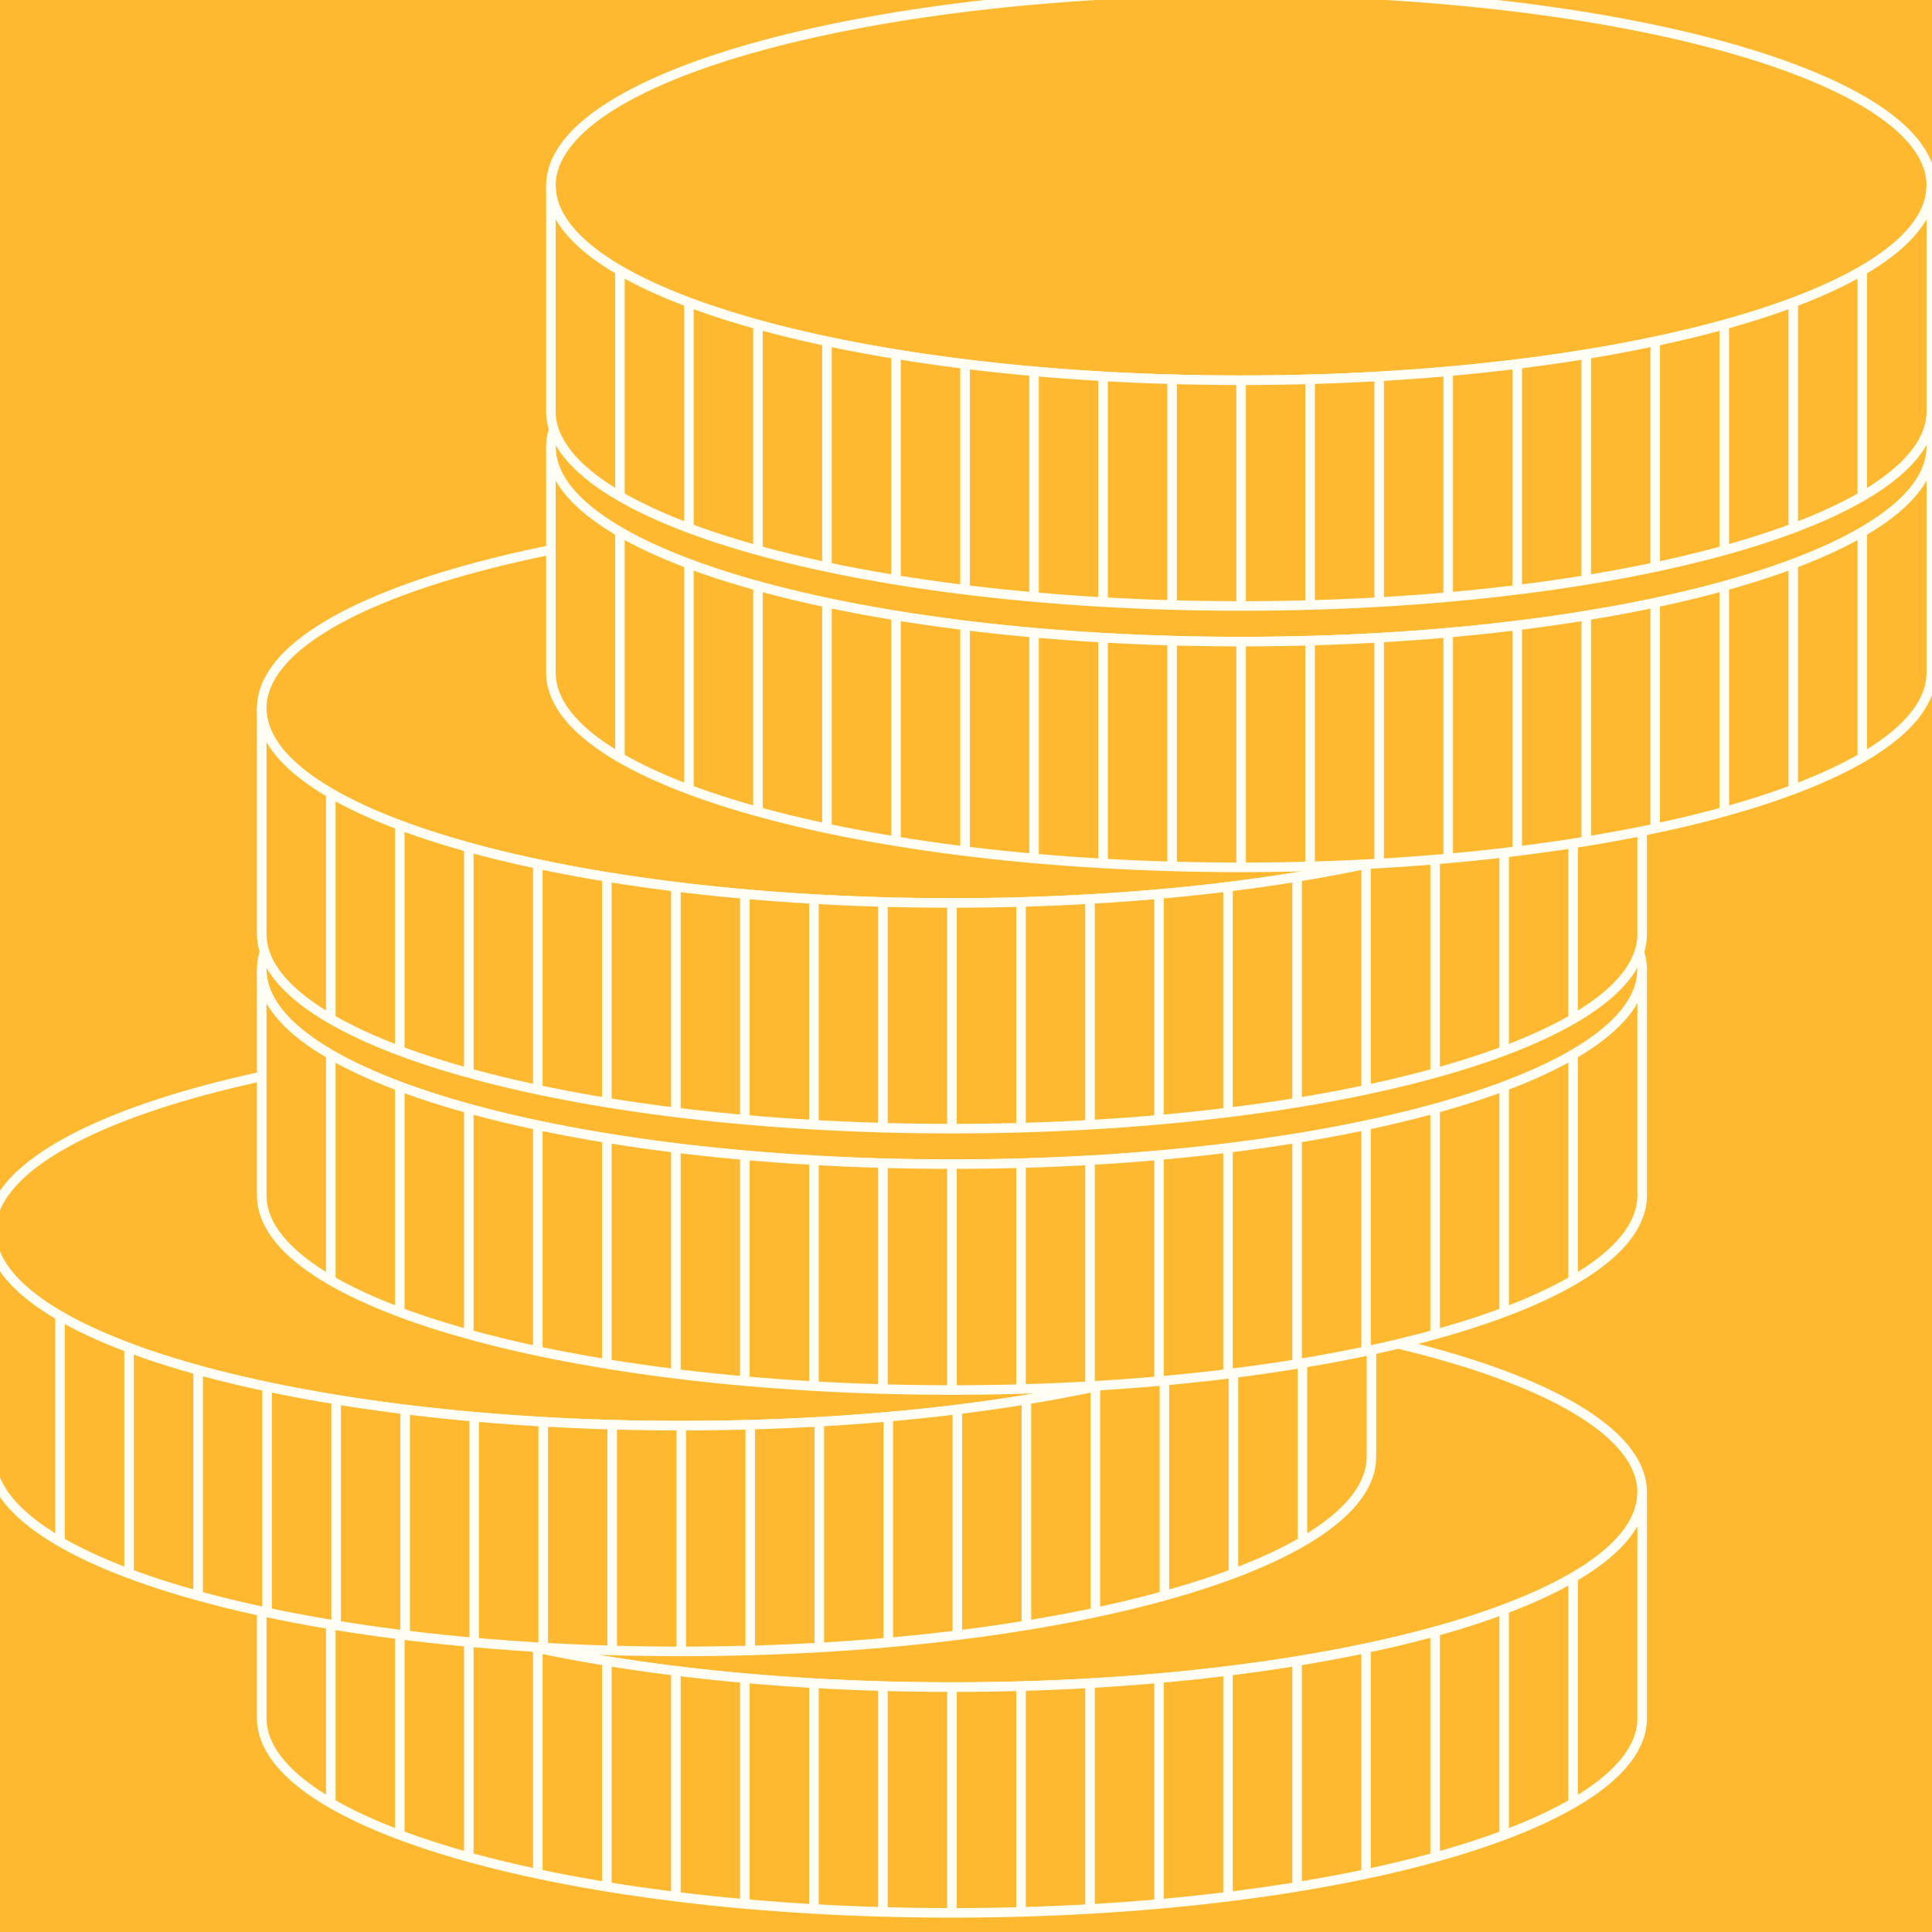
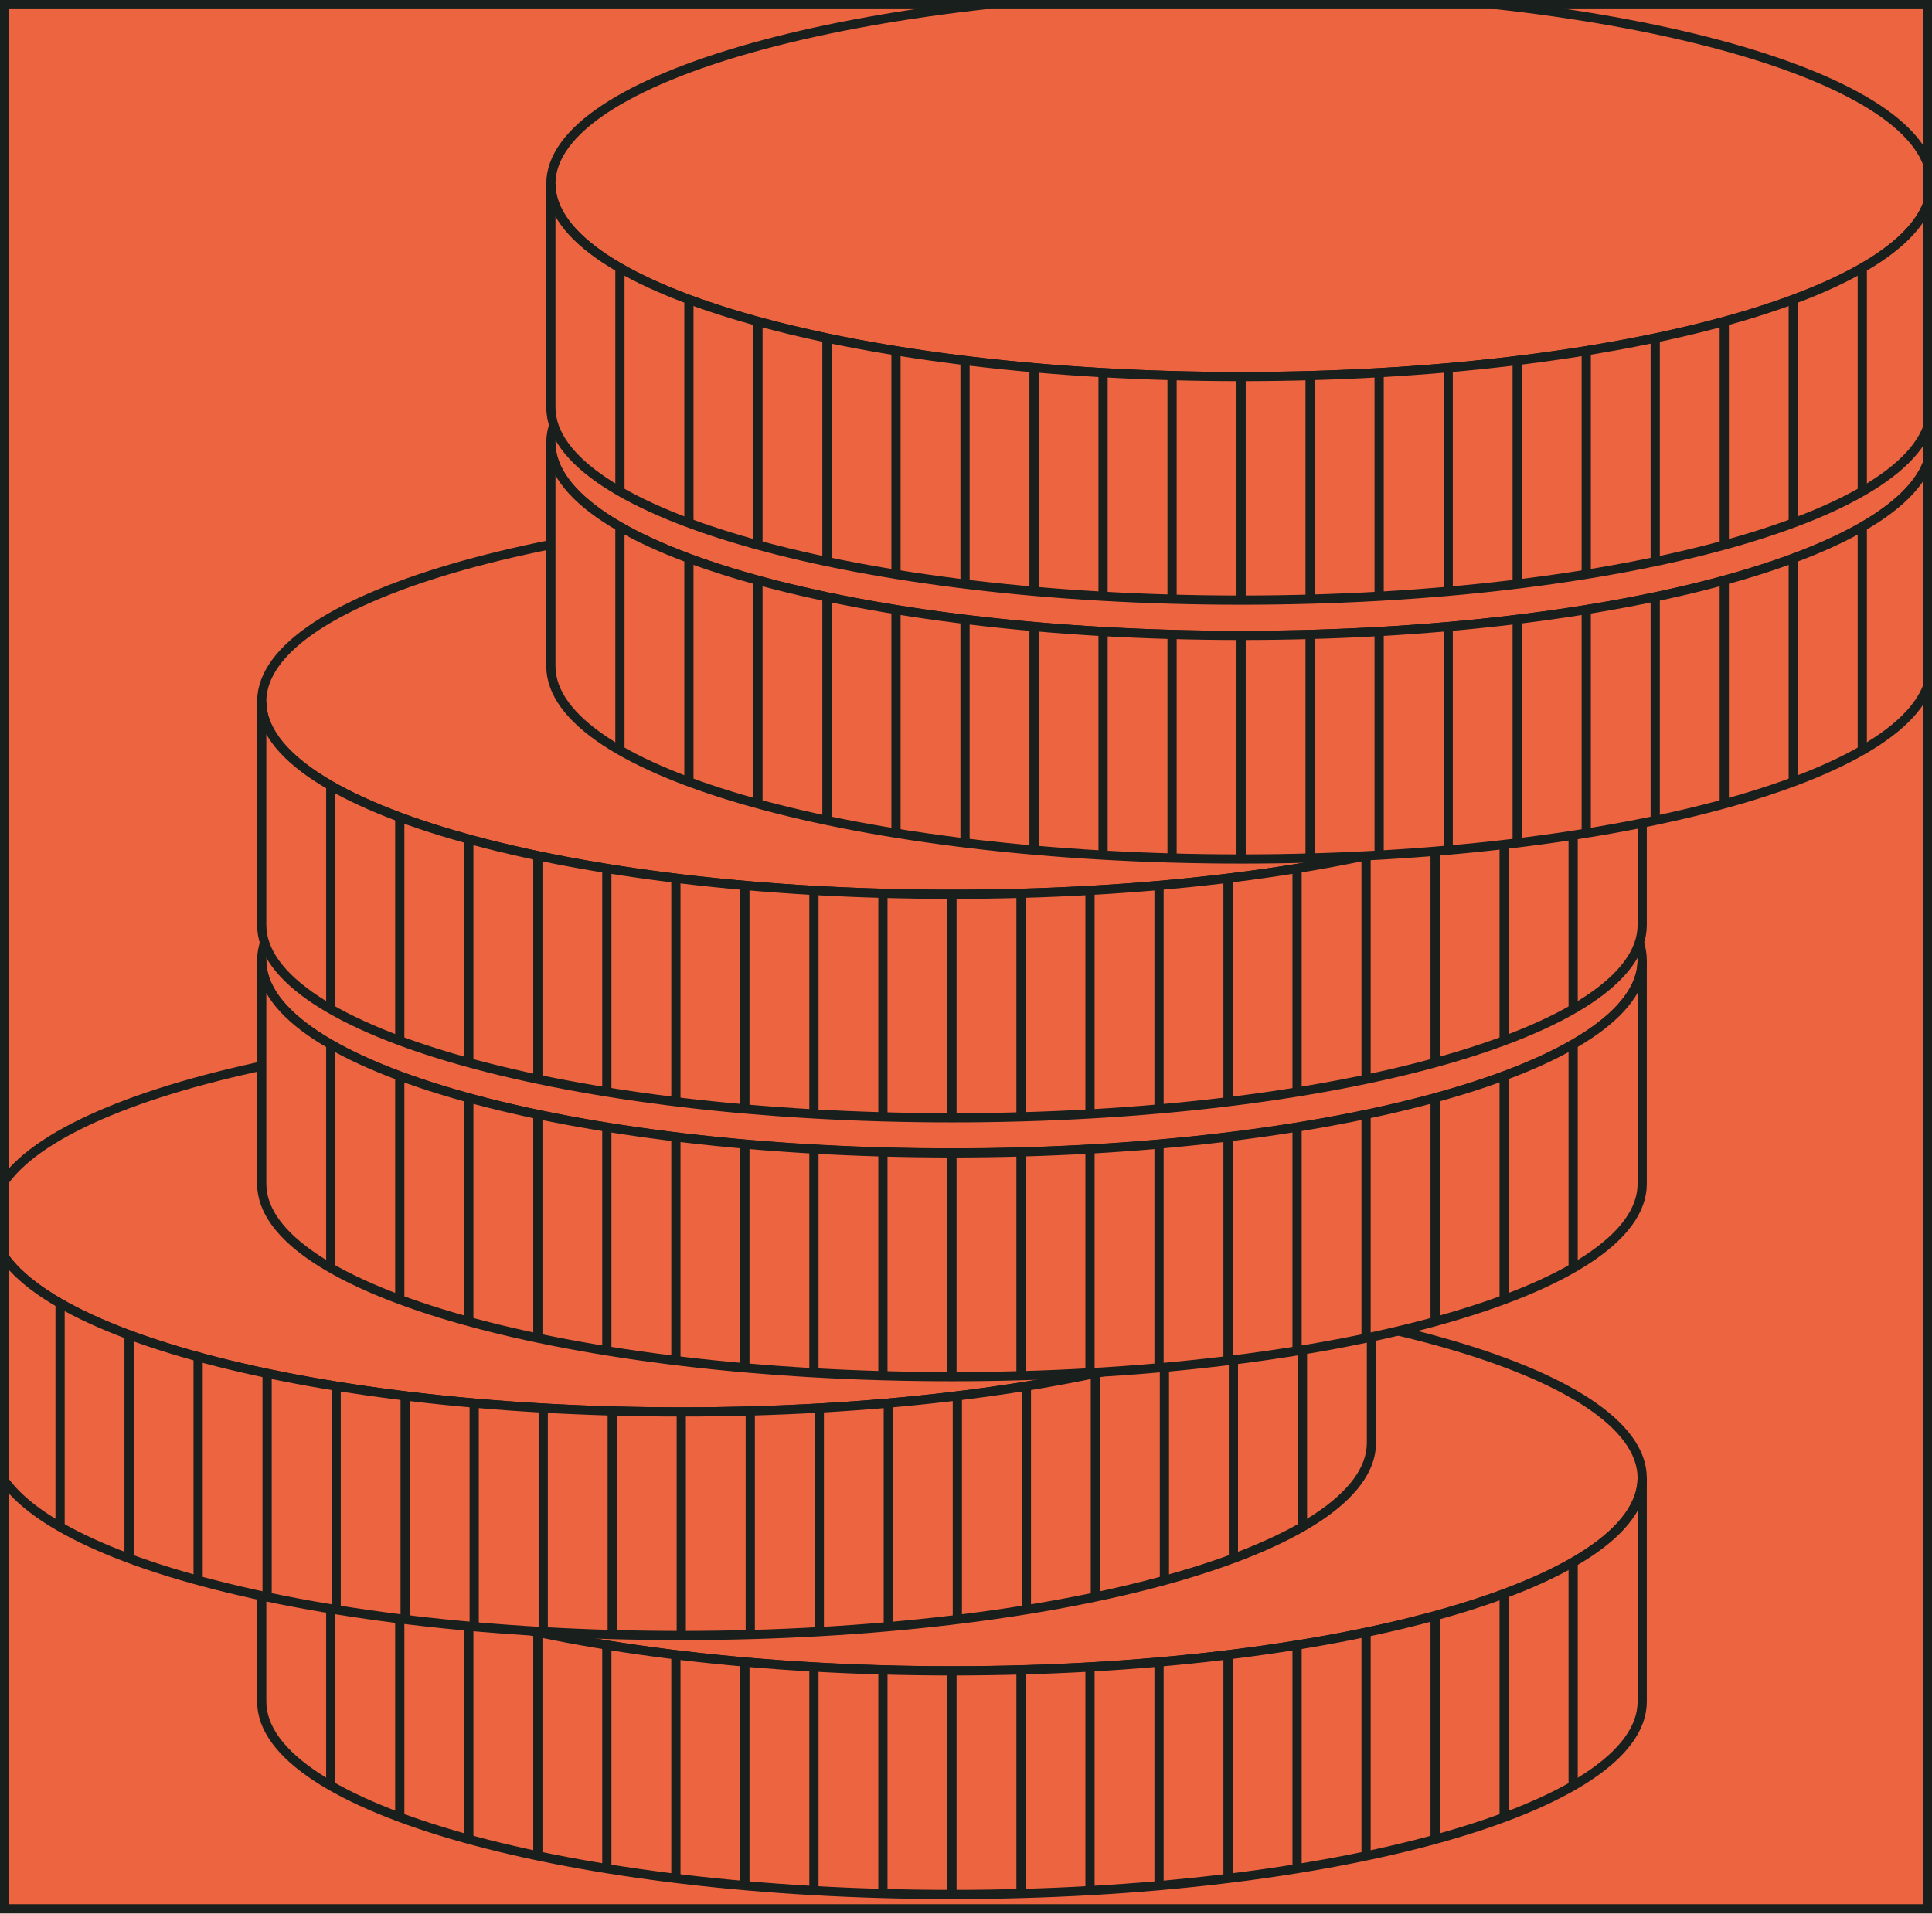
- <svg xmlns="http://www.w3.org/2000/svg" width="101" height="101" viewBox="0 0 101 101" fill="none">
-   <g clip-path="url(#clip0_832_12190)">
-     <path d="M101 0H0V101H101V0Z" fill="#FFB930" />
-     <path d="M49.766 88.194C69.694 88.194 85.85 83.638 85.85 78.018C85.85 72.399 69.694 67.843 49.766 67.843C29.838 67.843 13.682 72.399 13.682 78.018C13.682 83.638 29.838 88.194 49.766 88.194Z" fill="#FFB930" stroke="#FFFEF5" stroke-width="0.5" stroke-miterlimit="10" />
-     <path d="M49.766 88.199C69.694 88.199 85.85 83.643 85.85 78.024V89.825C85.85 95.446 69.694 100 49.766 100C29.838 100 13.682 95.439 13.682 89.819V78.019C13.682 83.638 29.838 88.199 49.766 88.199Z" fill="#FFB930" stroke="#FFFEF5" stroke-width="0.5" stroke-miterlimit="10" />
-     <path d="M49.766 88.194V99.995" stroke="#FFFEF5" stroke-width="0.5" stroke-miterlimit="10" />
-     <path d="M46.157 88.143V99.944" stroke="#FFFEF5" stroke-width="0.5" stroke-miterlimit="10" />
-     <path d="M42.55 87.989V99.79" stroke="#FFFEF5" stroke-width="0.5" stroke-miterlimit="10" />
-     <path d="M38.94 87.728V99.527" stroke="#FFFEF5" stroke-width="0.5" stroke-miterlimit="10" />
-     <path d="M35.334 87.346V99.147" stroke="#FFFEF5" stroke-width="0.5" stroke-miterlimit="10" />
-     <path d="M31.724 86.832V98.633" stroke="#FFFEF5" stroke-width="0.5" stroke-miterlimit="10" />
-     <path d="M28.117 86.16V97.959" stroke="#FFFEF5" stroke-width="0.5" stroke-miterlimit="10" />
-     <path d="M24.508 85.283V97.084" stroke="#FFFEF5" stroke-width="0.5" stroke-miterlimit="10" />
-     <path d="M20.899 84.123V95.924" stroke="#FFFEF5" stroke-width="0.5" stroke-miterlimit="10" />
-     <path d="M17.292 82.457V94.258" stroke="#FFFEF5" stroke-width="0.5" stroke-miterlimit="10" />
-     <path d="M82.24 82.457V94.258" stroke="#FFFEF5" stroke-width="0.5" stroke-miterlimit="10" />
-     <path d="M78.633 84.123V95.924" stroke="#FFFEF5" stroke-width="0.5" stroke-miterlimit="10" />
-     <path d="M75.024 85.283V97.084" stroke="#FFFEF5" stroke-width="0.5" stroke-miterlimit="10" />
-     <path d="M71.415 86.16V97.959" stroke="#FFFEF5" stroke-width="0.5" stroke-miterlimit="10" />
-     <path d="M67.808 86.832V98.633" stroke="#FFFEF5" stroke-width="0.5" stroke-miterlimit="10" />
-     <path d="M64.198 87.346V99.147" stroke="#FFFEF5" stroke-width="0.5" stroke-miterlimit="10" />
-     <path d="M60.592 87.728V99.527" stroke="#FFFEF5" stroke-width="0.5" stroke-miterlimit="10" />
-     <path d="M56.982 87.989V99.79" stroke="#FFFEF5" stroke-width="0.5" stroke-miterlimit="10" />
-     <path d="M53.376 88.143V99.944" stroke="#FFFEF5" stroke-width="0.5" stroke-miterlimit="10" />
-     <path d="M35.615 74.53C55.543 74.53 71.698 69.974 71.698 64.354C71.698 58.734 55.543 54.179 35.615 54.179C15.686 54.179 -0.469 58.734 -0.469 64.354C-0.469 69.974 15.686 74.53 35.615 74.53Z" fill="#FFB930" stroke="#FFFEF5" stroke-width="0.5" stroke-miterlimit="10" />
-     <path d="M35.615 74.53C55.543 74.53 71.696 69.974 71.696 64.355V76.155C71.696 81.777 55.543 86.331 35.615 86.331C15.687 86.331 -0.469 81.775 -0.469 76.155V64.355C-0.469 69.974 15.687 74.53 35.615 74.53Z" fill="#FFB930" stroke="#FFFEF5" stroke-width="0.5" stroke-miterlimit="10" />
-     <path d="M35.615 74.53V86.331" stroke="#FFFEF5" stroke-width="0.5" stroke-miterlimit="10" />
-     <path d="M32.005 74.48V86.28" stroke="#FFFEF5" stroke-width="0.5" stroke-miterlimit="10" />
-     <path d="M28.399 74.326V86.127" stroke="#FFFEF5" stroke-width="0.5" stroke-miterlimit="10" />
-     <path d="M24.789 74.065V85.864" stroke="#FFFEF5" stroke-width="0.5" stroke-miterlimit="10" />
-     <path d="M21.18 73.685V85.483" stroke="#FFFEF5" stroke-width="0.5" stroke-miterlimit="10" />
-     <path d="M17.573 73.168V84.969" stroke="#FFFEF5" stroke-width="0.5" stroke-miterlimit="10" />
-     <path d="M13.964 72.496V84.297" stroke="#FFFEF5" stroke-width="0.5" stroke-miterlimit="10" />
-     <path d="M10.357 71.622V83.42" stroke="#FFFEF5" stroke-width="0.5" stroke-miterlimit="10" />
-     <path d="M6.747 70.462V82.26" stroke="#FFFEF5" stroke-width="0.5" stroke-miterlimit="10" />
-     <path d="M3.141 68.796V80.594" stroke="#FFFEF5" stroke-width="0.5" stroke-miterlimit="10" />
-     <path d="M68.089 68.796V80.594" stroke="#FFFEF5" stroke-width="0.5" stroke-miterlimit="10" />
-     <path d="M64.48 70.462V82.26" stroke="#FFFEF5" stroke-width="0.5" stroke-miterlimit="10" />
-     <path d="M60.873 71.622V83.42" stroke="#FFFEF5" stroke-width="0.5" stroke-miterlimit="10" />
-     <path d="M57.263 72.496V84.297" stroke="#FFFEF5" stroke-width="0.5" stroke-miterlimit="10" />
-     <path d="M53.657 73.168V84.969" stroke="#FFFEF5" stroke-width="0.5" stroke-miterlimit="10" />
-     <path d="M50.047 73.685V85.483" stroke="#FFFEF5" stroke-width="0.5" stroke-miterlimit="10" />
-     <path d="M46.438 74.065V85.864" stroke="#FFFEF5" stroke-width="0.5" stroke-miterlimit="10" />
-     <path d="M42.831 74.326V86.127" stroke="#FFFEF5" stroke-width="0.5" stroke-miterlimit="10" />
-     <path d="M39.222 74.48V86.28" stroke="#FFFEF5" stroke-width="0.5" stroke-miterlimit="10" />
-     <path d="M49.766 60.867C69.694 60.867 85.85 56.311 85.85 50.691C85.85 45.071 69.694 40.516 49.766 40.516C29.838 40.516 13.682 45.071 13.682 50.691C13.682 56.311 29.838 60.867 49.766 60.867Z" fill="#FFB930" stroke="#FFFEF5" stroke-width="0.5" stroke-miterlimit="10" />
-     <path d="M49.766 60.856C69.694 60.856 85.85 56.303 85.85 50.681V62.492C85.85 68.114 69.694 72.667 49.766 72.667C29.838 72.667 13.682 68.111 13.682 62.492V50.691C13.682 56.313 29.838 60.856 49.766 60.856Z" fill="#FFB930" stroke="#FFFEF5" stroke-width="0.5" stroke-miterlimit="10" />
-     <path d="M49.766 60.866V72.667" stroke="#FFFEF5" stroke-width="0.5" stroke-miterlimit="10" />
-     <path d="M46.157 60.817V72.616" stroke="#FFFEF5" stroke-width="0.5" stroke-miterlimit="10" />
-     <path d="M42.55 60.665V72.463" stroke="#FFFEF5" stroke-width="0.5" stroke-miterlimit="10" />
-     <path d="M38.94 60.401V72.202" stroke="#FFFEF5" stroke-width="0.5" stroke-miterlimit="10" />
-     <path d="M35.334 60.02V71.819" stroke="#FFFEF5" stroke-width="0.5" stroke-miterlimit="10" />
-     <path d="M31.724 59.507V71.305" stroke="#FFFEF5" stroke-width="0.5" stroke-miterlimit="10" />
-     <path d="M28.117 58.832V70.633" stroke="#FFFEF5" stroke-width="0.5" stroke-miterlimit="10" />
-     <path d="M24.508 57.958V69.756" stroke="#FFFEF5" stroke-width="0.5" stroke-miterlimit="10" />
-     <path d="M20.899 56.798V68.596" stroke="#FFFEF5" stroke-width="0.5" stroke-miterlimit="10" />
-     <path d="M17.292 55.132V66.933" stroke="#FFFEF5" stroke-width="0.5" stroke-miterlimit="10" />
-     <path d="M82.24 55.132V66.933" stroke="#FFFEF5" stroke-width="0.5" stroke-miterlimit="10" />
-     <path d="M78.633 56.798V68.596" stroke="#FFFEF5" stroke-width="0.5" stroke-miterlimit="10" />
-     <path d="M75.024 57.958V69.756" stroke="#FFFEF5" stroke-width="0.5" stroke-miterlimit="10" />
-     <path d="M71.415 58.832V70.633" stroke="#FFFEF5" stroke-width="0.5" stroke-miterlimit="10" />
-     <path d="M67.808 59.507V71.305" stroke="#FFFEF5" stroke-width="0.5" stroke-miterlimit="10" />
-     <path d="M64.198 60.02V71.819" stroke="#FFFEF5" stroke-width="0.5" stroke-miterlimit="10" />
-     <path d="M60.592 60.401V72.202" stroke="#FFFEF5" stroke-width="0.5" stroke-miterlimit="10" />
-     <path d="M56.982 60.665V72.463" stroke="#FFFEF5" stroke-width="0.5" stroke-miterlimit="10" />
-     <path d="M53.376 60.817V72.616" stroke="#FFFEF5" stroke-width="0.5" stroke-miterlimit="10" />
-     <path d="M49.766 47.205C69.694 47.205 85.85 42.649 85.85 37.029C85.85 31.409 69.694 26.854 49.766 26.854C29.838 26.854 13.682 31.409 13.682 37.029C13.682 42.649 29.838 47.205 49.766 47.205Z" fill="#FFB930" stroke="#FFFEF5" stroke-width="0.5" stroke-miterlimit="10" />
-     <path d="M49.766 47.205C69.694 47.205 85.85 42.649 85.85 37.029V48.828C85.85 54.45 69.694 59.003 49.766 59.003C29.838 59.003 13.682 54.447 13.682 48.828V37.029C13.682 42.649 29.838 47.205 49.766 47.205Z" fill="#FFB930" stroke="#FFFEF5" stroke-width="0.5" stroke-miterlimit="10" />
-     <path d="M49.766 47.205V59.003" stroke="#FFFEF5" stroke-width="0.5" stroke-miterlimit="10" />
-     <path d="M46.157 47.154V58.955" stroke="#FFFEF5" stroke-width="0.5" stroke-miterlimit="10" />
-     <path d="M42.55 47.001V58.802" stroke="#FFFEF5" stroke-width="0.5" stroke-miterlimit="10" />
-     <path d="M38.94 46.737V58.538" stroke="#FFFEF5" stroke-width="0.5" stroke-miterlimit="10" />
-     <path d="M35.334 46.356V58.157" stroke="#FFFEF5" stroke-width="0.5" stroke-miterlimit="10" />
-     <path d="M31.724 45.843V57.641" stroke="#FFFEF5" stroke-width="0.5" stroke-miterlimit="10" />
-     <path d="M28.117 45.169V56.97" stroke="#FFFEF5" stroke-width="0.5" stroke-miterlimit="10" />
-     <path d="M24.508 44.295V56.096" stroke="#FFFEF5" stroke-width="0.5" stroke-miterlimit="10" />
-     <path d="M20.899 43.135V54.936" stroke="#FFFEF5" stroke-width="0.5" stroke-miterlimit="10" />
-     <path d="M17.292 41.469V53.27" stroke="#FFFEF5" stroke-width="0.5" stroke-miterlimit="10" />
-     <path d="M82.24 41.469V53.27" stroke="#FFFEF5" stroke-width="0.5" stroke-miterlimit="10" />
-     <path d="M78.633 43.135V54.936" stroke="#FFFEF5" stroke-width="0.5" stroke-miterlimit="10" />
-     <path d="M75.024 44.295V56.096" stroke="#FFFEF5" stroke-width="0.5" stroke-miterlimit="10" />
-     <path d="M71.415 45.169V56.97" stroke="#FFFEF5" stroke-width="0.5" stroke-miterlimit="10" />
-     <path d="M67.808 45.843V57.641" stroke="#FFFEF5" stroke-width="0.5" stroke-miterlimit="10" />
-     <path d="M64.198 46.356V58.157" stroke="#FFFEF5" stroke-width="0.5" stroke-miterlimit="10" />
-     <path d="M60.592 46.737V58.538" stroke="#FFFEF5" stroke-width="0.5" stroke-miterlimit="10" />
-     <path d="M56.982 47.001V58.802" stroke="#FFFEF5" stroke-width="0.5" stroke-miterlimit="10" />
-     <path d="M53.376 47.154V58.955" stroke="#FFFEF5" stroke-width="0.5" stroke-miterlimit="10" />
-     <path d="M64.882 33.542C84.811 33.542 100.966 28.986 100.966 23.366C100.966 17.746 84.811 13.19 64.882 13.19C44.954 13.19 28.799 17.746 28.799 23.366C28.799 28.986 44.954 33.542 64.882 33.542Z" fill="#FFB930" stroke="#FFFEF5" stroke-width="0.5" stroke-miterlimit="10" />
-     <path d="M64.882 33.542C84.81 33.542 100.966 28.986 100.966 23.366V35.164C100.966 40.786 84.81 45.343 64.882 45.343C44.954 45.343 28.799 40.786 28.799 35.164V23.366C28.799 28.986 44.954 33.542 64.882 33.542Z" fill="#FFB930" stroke="#FFFEF5" stroke-width="0.5" stroke-miterlimit="10" />
-     <path d="M64.882 33.541V45.342" stroke="#FFFEF5" stroke-width="0.5" stroke-miterlimit="10" />
-     <path d="M61.273 33.49V45.291" stroke="#FFFEF5" stroke-width="0.5" stroke-miterlimit="10" />
-     <path d="M57.666 33.337V45.138" stroke="#FFFEF5" stroke-width="0.5" stroke-miterlimit="10" />
-     <path d="M54.057 33.074V44.875" stroke="#FFFEF5" stroke-width="0.5" stroke-miterlimit="10" />
-     <path d="M50.45 32.693V44.494" stroke="#FFFEF5" stroke-width="0.5" stroke-miterlimit="10" />
-     <path d="M46.84 32.18V43.981" stroke="#FFFEF5" stroke-width="0.5" stroke-miterlimit="10" />
-     <path d="M43.231 31.507V43.305" stroke="#FFFEF5" stroke-width="0.5" stroke-miterlimit="10" />
-     <path d="M39.624 30.631V42.432" stroke="#FFFEF5" stroke-width="0.5" stroke-miterlimit="10" />
-     <path d="M36.015 29.471V41.272" stroke="#FFFEF5" stroke-width="0.5" stroke-miterlimit="10" />
-     <path d="M32.408 27.805V39.606" stroke="#FFFEF5" stroke-width="0.5" stroke-miterlimit="10" />
-     <path d="M97.356 27.805V39.606" stroke="#FFFEF5" stroke-width="0.5" stroke-miterlimit="10" />
-     <path d="M93.747 29.471V41.272" stroke="#FFFEF5" stroke-width="0.5" stroke-miterlimit="10" />
-     <path d="M90.14 30.631V42.432" stroke="#FFFEF5" stroke-width="0.5" stroke-miterlimit="10" />
-     <path d="M86.531 31.507V43.305" stroke="#FFFEF5" stroke-width="0.5" stroke-miterlimit="10" />
-     <path d="M82.924 32.18V43.981" stroke="#FFFEF5" stroke-width="0.5" stroke-miterlimit="10" />
-     <path d="M79.315 32.693V44.494" stroke="#FFFEF5" stroke-width="0.5" stroke-miterlimit="10" />
-     <path d="M75.708 33.074V44.875" stroke="#FFFEF5" stroke-width="0.5" stroke-miterlimit="10" />
-     <path d="M72.098 33.337V45.138" stroke="#FFFEF5" stroke-width="0.5" stroke-miterlimit="10" />
-     <path d="M68.489 33.49V45.291" stroke="#FFFEF5" stroke-width="0.5" stroke-miterlimit="10" />
-     <path d="M64.882 19.878C84.811 19.878 100.966 15.322 100.966 9.702C100.966 4.082 84.811 -0.474 64.882 -0.474C44.954 -0.474 28.799 4.082 28.799 9.702C28.799 15.322 44.954 19.878 64.882 19.878Z" fill="#FFB930" stroke="#FFFEF5" stroke-width="0.5" stroke-miterlimit="10" />
-     <path d="M64.882 19.878C84.81 19.878 100.966 15.322 100.966 9.702V21.503C100.966 27.125 84.81 31.679 64.882 31.679C44.954 31.679 28.799 27.125 28.799 21.503V9.702C28.799 15.322 44.954 19.878 64.882 19.878Z" fill="#FFB930" stroke="#FFFEF5" stroke-width="0.5" stroke-miterlimit="10" />
-     <path d="M64.882 19.878V31.679" stroke="#FFFEF5" stroke-width="0.5" stroke-miterlimit="10" />
-     <path d="M61.273 19.826V31.627" stroke="#FFFEF5" stroke-width="0.5" stroke-miterlimit="10" />
-     <path d="M57.666 19.673V31.474" stroke="#FFFEF5" stroke-width="0.5" stroke-miterlimit="10" />
-     <path d="M54.057 19.413V31.211" stroke="#FFFEF5" stroke-width="0.5" stroke-miterlimit="10" />
-     <path d="M50.45 19.029V30.83" stroke="#FFFEF5" stroke-width="0.5" stroke-miterlimit="10" />
-     <path d="M46.84 18.516V30.317" stroke="#FFFEF5" stroke-width="0.5" stroke-miterlimit="10" />
-     <path d="M43.231 17.844V29.645" stroke="#FFFEF5" stroke-width="0.5" stroke-miterlimit="10" />
-     <path d="M39.624 16.967V28.768" stroke="#FFFEF5" stroke-width="0.5" stroke-miterlimit="10" />
-     <path d="M36.015 15.81V27.608" stroke="#FFFEF5" stroke-width="0.5" stroke-miterlimit="10" />
-     <path d="M32.408 14.144V25.942" stroke="#FFFEF5" stroke-width="0.5" stroke-miterlimit="10" />
-     <path d="M97.356 14.144V25.942" stroke="#FFFEF5" stroke-width="0.5" stroke-miterlimit="10" />
-     <path d="M93.747 15.81V27.608" stroke="#FFFEF5" stroke-width="0.5" stroke-miterlimit="10" />
-     <path d="M90.14 16.967V28.768" stroke="#FFFEF5" stroke-width="0.5" stroke-miterlimit="10" />
-     <path d="M86.531 17.844V29.645" stroke="#FFFEF5" stroke-width="0.5" stroke-miterlimit="10" />
-     <path d="M82.924 18.516V30.317" stroke="#FFFEF5" stroke-width="0.5" stroke-miterlimit="10" />
-     <path d="M79.315 19.029V30.83" stroke="#FFFEF5" stroke-width="0.5" stroke-miterlimit="10" />
-     <path d="M75.708 19.413V31.211" stroke="#FFFEF5" stroke-width="0.5" stroke-miterlimit="10" />
-     <path d="M72.098 19.673V31.474" stroke="#FFFEF5" stroke-width="0.5" stroke-miterlimit="10" />
-     <path d="M68.489 19.826V31.627" stroke="#FFFEF5" stroke-width="0.5" stroke-miterlimit="10" />
+ <svg xmlns="http://www.w3.org/2000/svg" width="210" height="208" viewBox="0 0 210 208" fill="none">
+   <g clip-path="url(#clip0_832_13415)">
+     <path d="M210 0H0V208H210V0Z" fill="#EC6440" />
+     <path d="M103.474 181.627C144.909 181.627 178.499 172.245 178.499 160.672C178.499 149.098 144.909 139.716 103.474 139.716C62.039 139.716 28.449 149.098 28.449 160.672C28.449 172.245 62.039 181.627 103.474 181.627Z" fill="#EC6440" stroke="#181F1C" stroke-miterlimit="10" />
+     <path d="M103.474 181.637C144.908 181.637 178.499 172.254 178.499 160.681V184.984C178.499 196.562 144.908 205.94 103.474 205.94C62.04 205.94 28.449 196.546 28.449 184.974V160.671C28.449 172.243 62.04 181.637 103.474 181.637Z" fill="#EC6440" stroke="#181F1C" stroke-miterlimit="10" />
+     <path d="M103.474 181.627V205.93" stroke="#181F1C" stroke-miterlimit="10" />
+     <path d="M95.969 181.521V205.824" stroke="#181F1C" stroke-miterlimit="10" />
+     <path d="M88.47 181.206V205.509" stroke="#181F1C" stroke-miterlimit="10" />
+     <path d="M80.966 180.669V204.966" stroke="#181F1C" stroke-miterlimit="10" />
+     <path d="M73.466 179.88V204.183" stroke="#181F1C" stroke-miterlimit="10" />
+     <path d="M65.961 178.822V203.125" stroke="#181F1C" stroke-miterlimit="10" />
+     <path d="M58.462 177.438V201.736" stroke="#181F1C" stroke-miterlimit="10" />
+     <path d="M50.957 175.633V199.936" stroke="#181F1C" stroke-miterlimit="10" />
+     <path d="M43.453 173.243V197.546" stroke="#181F1C" stroke-miterlimit="10" />
+     <path d="M35.953 169.812V194.115" stroke="#181F1C" stroke-miterlimit="10" />
+     <path d="M170.995 169.812V194.115" stroke="#181F1C" stroke-miterlimit="10" />
+     <path d="M163.495 173.243V197.546" stroke="#181F1C" stroke-miterlimit="10" />
+     <path d="M155.991 175.633V199.936" stroke="#181F1C" stroke-miterlimit="10" />
+     <path d="M148.486 177.438V201.736" stroke="#181F1C" stroke-miterlimit="10" />
+     <path d="M140.987 178.822V203.125" stroke="#181F1C" stroke-miterlimit="10" />
+     <path d="M133.482 179.88V204.183" stroke="#181F1C" stroke-miterlimit="10" />
+     <path d="M125.983 180.669V204.966" stroke="#181F1C" stroke-miterlimit="10" />
+     <path d="M118.478 181.206V205.509" stroke="#181F1C" stroke-miterlimit="10" />
+     <path d="M110.979 181.521V205.824" stroke="#181F1C" stroke-miterlimit="10" />
+     <path d="M74.051 153.488C115.486 153.488 149.076 144.106 149.076 132.532C149.076 120.958 115.486 111.576 74.051 111.576C32.615 111.576 -0.975 120.958 -0.975 132.532C-0.975 144.106 32.615 153.488 74.051 153.488Z" fill="#EC6440" stroke="#181F1C" stroke-miterlimit="10" />
+     <path d="M74.051 153.488C115.485 153.488 149.071 144.105 149.071 132.532V156.835C149.071 168.413 115.485 177.791 74.051 177.791C32.617 177.791 -0.975 168.408 -0.975 156.835V132.532C-0.975 144.105 32.617 153.488 74.051 153.488Z" fill="#EC6440" stroke="#181F1C" stroke-miterlimit="10" />
+     <path d="M74.051 153.488V177.791" stroke="#181F1C" stroke-miterlimit="10" />
+     <path d="M66.546 153.383V177.686" stroke="#181F1C" stroke-miterlimit="10" />
+     <path d="M59.047 153.066V177.369" stroke="#181F1C" stroke-miterlimit="10" />
+     <path d="M51.542 152.53V176.828" stroke="#181F1C" stroke-miterlimit="10" />
+     <path d="M44.037 151.746V176.044" stroke="#181F1C" stroke-miterlimit="10" />
+     <path d="M36.538 150.683V174.985" stroke="#181F1C" stroke-miterlimit="10" />
+     <path d="M29.033 149.299V173.602" stroke="#181F1C" stroke-miterlimit="10" />
+     <path d="M21.534 147.499V171.797" stroke="#181F1C" stroke-miterlimit="10" />
+     <path d="M14.029 145.109V169.407" stroke="#181F1C" stroke-miterlimit="10" />
+     <path d="M6.53 141.679V165.976" stroke="#181F1C" stroke-miterlimit="10" />
+     <path d="M141.572 141.679V165.976" stroke="#181F1C" stroke-miterlimit="10" />
+     <path d="M134.067 145.109V169.407" stroke="#181F1C" stroke-miterlimit="10" />
+     <path d="M126.567 147.499V171.797" stroke="#181F1C" stroke-miterlimit="10" />
+     <path d="M119.063 149.299V173.602" stroke="#181F1C" stroke-miterlimit="10" />
+     <path d="M111.563 150.683V174.985" stroke="#181F1C" stroke-miterlimit="10" />
+     <path d="M104.059 151.746V176.044" stroke="#181F1C" stroke-miterlimit="10" />
+     <path d="M96.554 152.53V176.828" stroke="#181F1C" stroke-miterlimit="10" />
+     <path d="M89.055 153.066V177.369" stroke="#181F1C" stroke-miterlimit="10" />
+     <path d="M81.55 153.383V177.686" stroke="#181F1C" stroke-miterlimit="10" />
+     <path d="M103.474 125.349C144.909 125.349 178.499 115.967 178.499 104.393C178.499 92.82 144.909 83.438 103.474 83.438C62.039 83.438 28.449 92.82 28.449 104.393C28.449 115.967 62.039 125.349 103.474 125.349Z" fill="#EC6440" stroke="#181F1C" stroke-miterlimit="10" />
+     <path d="M103.474 125.328C144.908 125.328 178.499 115.95 178.499 104.372V128.696C178.499 140.274 144.908 149.652 103.474 149.652C62.04 149.652 28.449 140.268 28.449 128.696V104.393C28.449 115.971 62.04 125.328 103.474 125.328Z" fill="#EC6440" stroke="#181F1C" stroke-miterlimit="10" />
+     <path d="M103.474 125.349V149.651" stroke="#181F1C" stroke-miterlimit="10" />
+     <path d="M95.969 125.248V149.546" stroke="#181F1C" stroke-miterlimit="10" />
+     <path d="M88.47 124.933V149.23" stroke="#181F1C" stroke-miterlimit="10" />
+     <path d="M80.966 124.391V148.693" stroke="#181F1C" stroke-miterlimit="10" />
+     <path d="M73.466 123.606V147.904" stroke="#181F1C" stroke-miterlimit="10" />
+     <path d="M65.961 122.549V146.846" stroke="#181F1C" stroke-miterlimit="10" />
+     <path d="M58.462 121.159V145.462" stroke="#181F1C" stroke-miterlimit="10" />
+     <path d="M50.957 119.359V143.657" stroke="#181F1C" stroke-miterlimit="10" />
+     <path d="M43.453 116.971V141.268" stroke="#181F1C" stroke-miterlimit="10" />
+     <path d="M35.953 113.539V137.842" stroke="#181F1C" stroke-miterlimit="10" />
+     <path d="M170.995 113.539V137.842" stroke="#181F1C" stroke-miterlimit="10" />
+     <path d="M163.495 116.971V141.268" stroke="#181F1C" stroke-miterlimit="10" />
+     <path d="M155.991 119.359V143.657" stroke="#181F1C" stroke-miterlimit="10" />
+     <path d="M148.486 121.159V145.462" stroke="#181F1C" stroke-miterlimit="10" />
+     <path d="M140.987 122.549V146.846" stroke="#181F1C" stroke-miterlimit="10" />
+     <path d="M133.482 123.606V147.904" stroke="#181F1C" stroke-miterlimit="10" />
+     <path d="M125.983 124.391V148.693" stroke="#181F1C" stroke-miterlimit="10" />
+     <path d="M118.478 124.933V149.23" stroke="#181F1C" stroke-miterlimit="10" />
+     <path d="M110.979 125.248V149.546" stroke="#181F1C" stroke-miterlimit="10" />
+     <path d="M103.474 97.214C144.909 97.214 178.499 87.832 178.499 76.258C178.499 64.685 144.909 55.303 103.474 55.303C62.039 55.303 28.449 64.685 28.449 76.258C28.449 87.832 62.039 97.214 103.474 97.214Z" fill="#EC6440" stroke="#181F1C" stroke-miterlimit="10" />
+     <path d="M103.474 97.215C144.908 97.215 178.499 87.831 178.499 76.259V100.556C178.499 112.134 144.908 121.512 103.474 121.512C62.04 121.512 28.449 112.129 28.449 100.556V76.259C28.449 87.831 62.04 97.215 103.474 97.215Z" fill="#EC6440" stroke="#181F1C" stroke-miterlimit="10" />
+     <path d="M103.474 97.215V121.512" stroke="#181F1C" stroke-miterlimit="10" />
+     <path d="M95.969 97.109V121.412" stroke="#181F1C" stroke-miterlimit="10" />
+     <path d="M88.47 96.794V121.097" stroke="#181F1C" stroke-miterlimit="10" />
+     <path d="M80.966 96.251V120.554" stroke="#181F1C" stroke-miterlimit="10" />
+     <path d="M73.466 95.468V119.771" stroke="#181F1C" stroke-miterlimit="10" />
+     <path d="M65.961 94.409V118.707" stroke="#181F1C" stroke-miterlimit="10" />
+     <path d="M58.462 93.02V117.323" stroke="#181F1C" stroke-miterlimit="10" />
+     <path d="M50.957 91.221V115.524" stroke="#181F1C" stroke-miterlimit="10" />
+     <path d="M43.453 88.831V113.134" stroke="#181F1C" stroke-miterlimit="10" />
+     <path d="M35.953 85.4V109.703" stroke="#181F1C" stroke-miterlimit="10" />
+     <path d="M170.995 85.4V109.703" stroke="#181F1C" stroke-miterlimit="10" />
+     <path d="M163.495 88.831V113.134" stroke="#181F1C" stroke-miterlimit="10" />
+     <path d="M155.991 91.221V115.524" stroke="#181F1C" stroke-miterlimit="10" />
+     <path d="M148.486 93.02V117.323" stroke="#181F1C" stroke-miterlimit="10" />
+     <path d="M140.987 94.409V118.707" stroke="#181F1C" stroke-miterlimit="10" />
+     <path d="M133.482 95.468V119.771" stroke="#181F1C" stroke-miterlimit="10" />
+     <path d="M125.983 96.251V120.554" stroke="#181F1C" stroke-miterlimit="10" />
+     <path d="M118.478 96.794V121.097" stroke="#181F1C" stroke-miterlimit="10" />
+     <path d="M110.979 97.109V121.412" stroke="#181F1C" stroke-miterlimit="10" />
+     <path d="M134.904 69.076C176.339 69.076 209.929 59.693 209.929 48.12C209.929 36.546 176.339 27.164 134.904 27.164C93.468 27.164 59.878 36.546 59.878 48.12C59.878 59.693 93.468 69.076 134.904 69.076Z" fill="#EC6440" stroke="#181F1C" stroke-miterlimit="10" />
+     <path d="M134.904 69.075C176.338 69.075 209.929 59.692 209.929 48.119V72.417C209.929 83.995 176.338 93.378 134.904 93.378C93.469 93.378 59.878 83.995 59.878 72.417V48.119C59.878 59.692 93.469 69.075 134.904 69.075Z" fill="#EC6440" stroke="#181F1C" stroke-miterlimit="10" />
+     <path d="M134.904 69.075V93.378" stroke="#181F1C" stroke-miterlimit="10" />
+     <path d="M127.399 68.97V93.272" stroke="#181F1C" stroke-miterlimit="10" />
+     <path d="M119.899 68.654V92.957" stroke="#181F1C" stroke-miterlimit="10" />
+     <path d="M112.395 68.112V92.415" stroke="#181F1C" stroke-miterlimit="10" />
+     <path d="M104.896 67.328V91.631" stroke="#181F1C" stroke-miterlimit="10" />
+     <path d="M97.391 66.27V90.573" stroke="#181F1C" stroke-miterlimit="10" />
+     <path d="M89.886 64.886V89.183" stroke="#181F1C" stroke-miterlimit="10" />
+     <path d="M82.387 63.081V87.384" stroke="#181F1C" stroke-miterlimit="10" />
+     <path d="M74.882 60.691V84.994" stroke="#181F1C" stroke-miterlimit="10" />
+     <path d="M67.383 57.261V81.564" stroke="#181F1C" stroke-miterlimit="10" />
+     <path d="M202.424 57.261V81.564" stroke="#181F1C" stroke-miterlimit="10" />
+     <path d="M194.919 60.691V84.994" stroke="#181F1C" stroke-miterlimit="10" />
+     <path d="M187.42 63.081V87.384" stroke="#181F1C" stroke-miterlimit="10" />
+     <path d="M179.916 64.886V89.183" stroke="#181F1C" stroke-miterlimit="10" />
+     <path d="M172.416 66.27V90.573" stroke="#181F1C" stroke-miterlimit="10" />
+     <path d="M164.912 67.328V91.631" stroke="#181F1C" stroke-miterlimit="10" />
+     <path d="M157.412 68.112V92.415" stroke="#181F1C" stroke-miterlimit="10" />
+     <path d="M149.907 68.654V92.957" stroke="#181F1C" stroke-miterlimit="10" />
+     <path d="M142.403 68.97V93.272" stroke="#181F1C" stroke-miterlimit="10" />
+     <path d="M134.904 40.936C176.339 40.936 209.929 31.554 209.929 19.98C209.929 8.407 176.339 -0.976 134.904 -0.976C93.468 -0.976 59.878 8.407 59.878 19.98C59.878 31.554 93.468 40.936 134.904 40.936Z" fill="#EC6440" stroke="#181F1C" stroke-miterlimit="10" />
+     <path d="M134.904 40.936C176.338 40.936 209.929 31.553 209.929 19.98V44.283C209.929 55.861 176.338 65.239 134.904 65.239C93.469 65.239 59.878 55.861 59.878 44.283V19.98C59.878 31.553 93.469 40.936 134.904 40.936Z" fill="#EC6440" stroke="#181F1C" stroke-miterlimit="10" />
+     <path d="M134.904 40.935V65.238" stroke="#181F1C" stroke-miterlimit="10" />
+     <path d="M127.399 40.831V65.134" stroke="#181F1C" stroke-miterlimit="10" />
+     <path d="M119.899 40.515V64.817" stroke="#181F1C" stroke-miterlimit="10" />
+     <path d="M112.395 39.978V64.276" stroke="#181F1C" stroke-miterlimit="10" />
+     <path d="M104.896 39.188V63.491" stroke="#181F1C" stroke-miterlimit="10" />
+     <path d="M97.391 38.131V62.434" stroke="#181F1C" stroke-miterlimit="10" />
+     <path d="M89.886 36.747V61.05" stroke="#181F1C" stroke-miterlimit="10" />
+     <path d="M82.387 34.942V59.245" stroke="#181F1C" stroke-miterlimit="10" />
+     <path d="M74.882 32.558V56.855" stroke="#181F1C" stroke-miterlimit="10" />
+     <path d="M67.383 29.127V53.425" stroke="#181F1C" stroke-miterlimit="10" />
+     <path d="M202.424 29.127V53.425" stroke="#181F1C" stroke-miterlimit="10" />
+     <path d="M194.919 32.558V56.855" stroke="#181F1C" stroke-miterlimit="10" />
+     <path d="M187.42 34.942V59.245" stroke="#181F1C" stroke-miterlimit="10" />
+     <path d="M179.916 36.747V61.05" stroke="#181F1C" stroke-miterlimit="10" />
+     <path d="M172.416 38.131V62.434" stroke="#181F1C" stroke-miterlimit="10" />
+     <path d="M164.912 39.188V63.491" stroke="#181F1C" stroke-miterlimit="10" />
+     <path d="M157.412 39.978V64.276" stroke="#181F1C" stroke-miterlimit="10" />
+     <path d="M149.907 40.515V64.817" stroke="#181F1C" stroke-miterlimit="10" />
+     <path d="M142.403 40.831V65.134" stroke="#181F1C" stroke-miterlimit="10" />
  </g>
+   <rect x="0.5" y="0.5" width="209" height="207" stroke="#181F1C" />
  <defs>
-     <clipPath id="clip0_832_12190">
-       <rect width="101" height="101" fill="white" />
+     <clipPath id="clip0_832_13415">
+       <rect width="210" height="208" fill="white" />
    </clipPath>
  </defs>
</svg>
